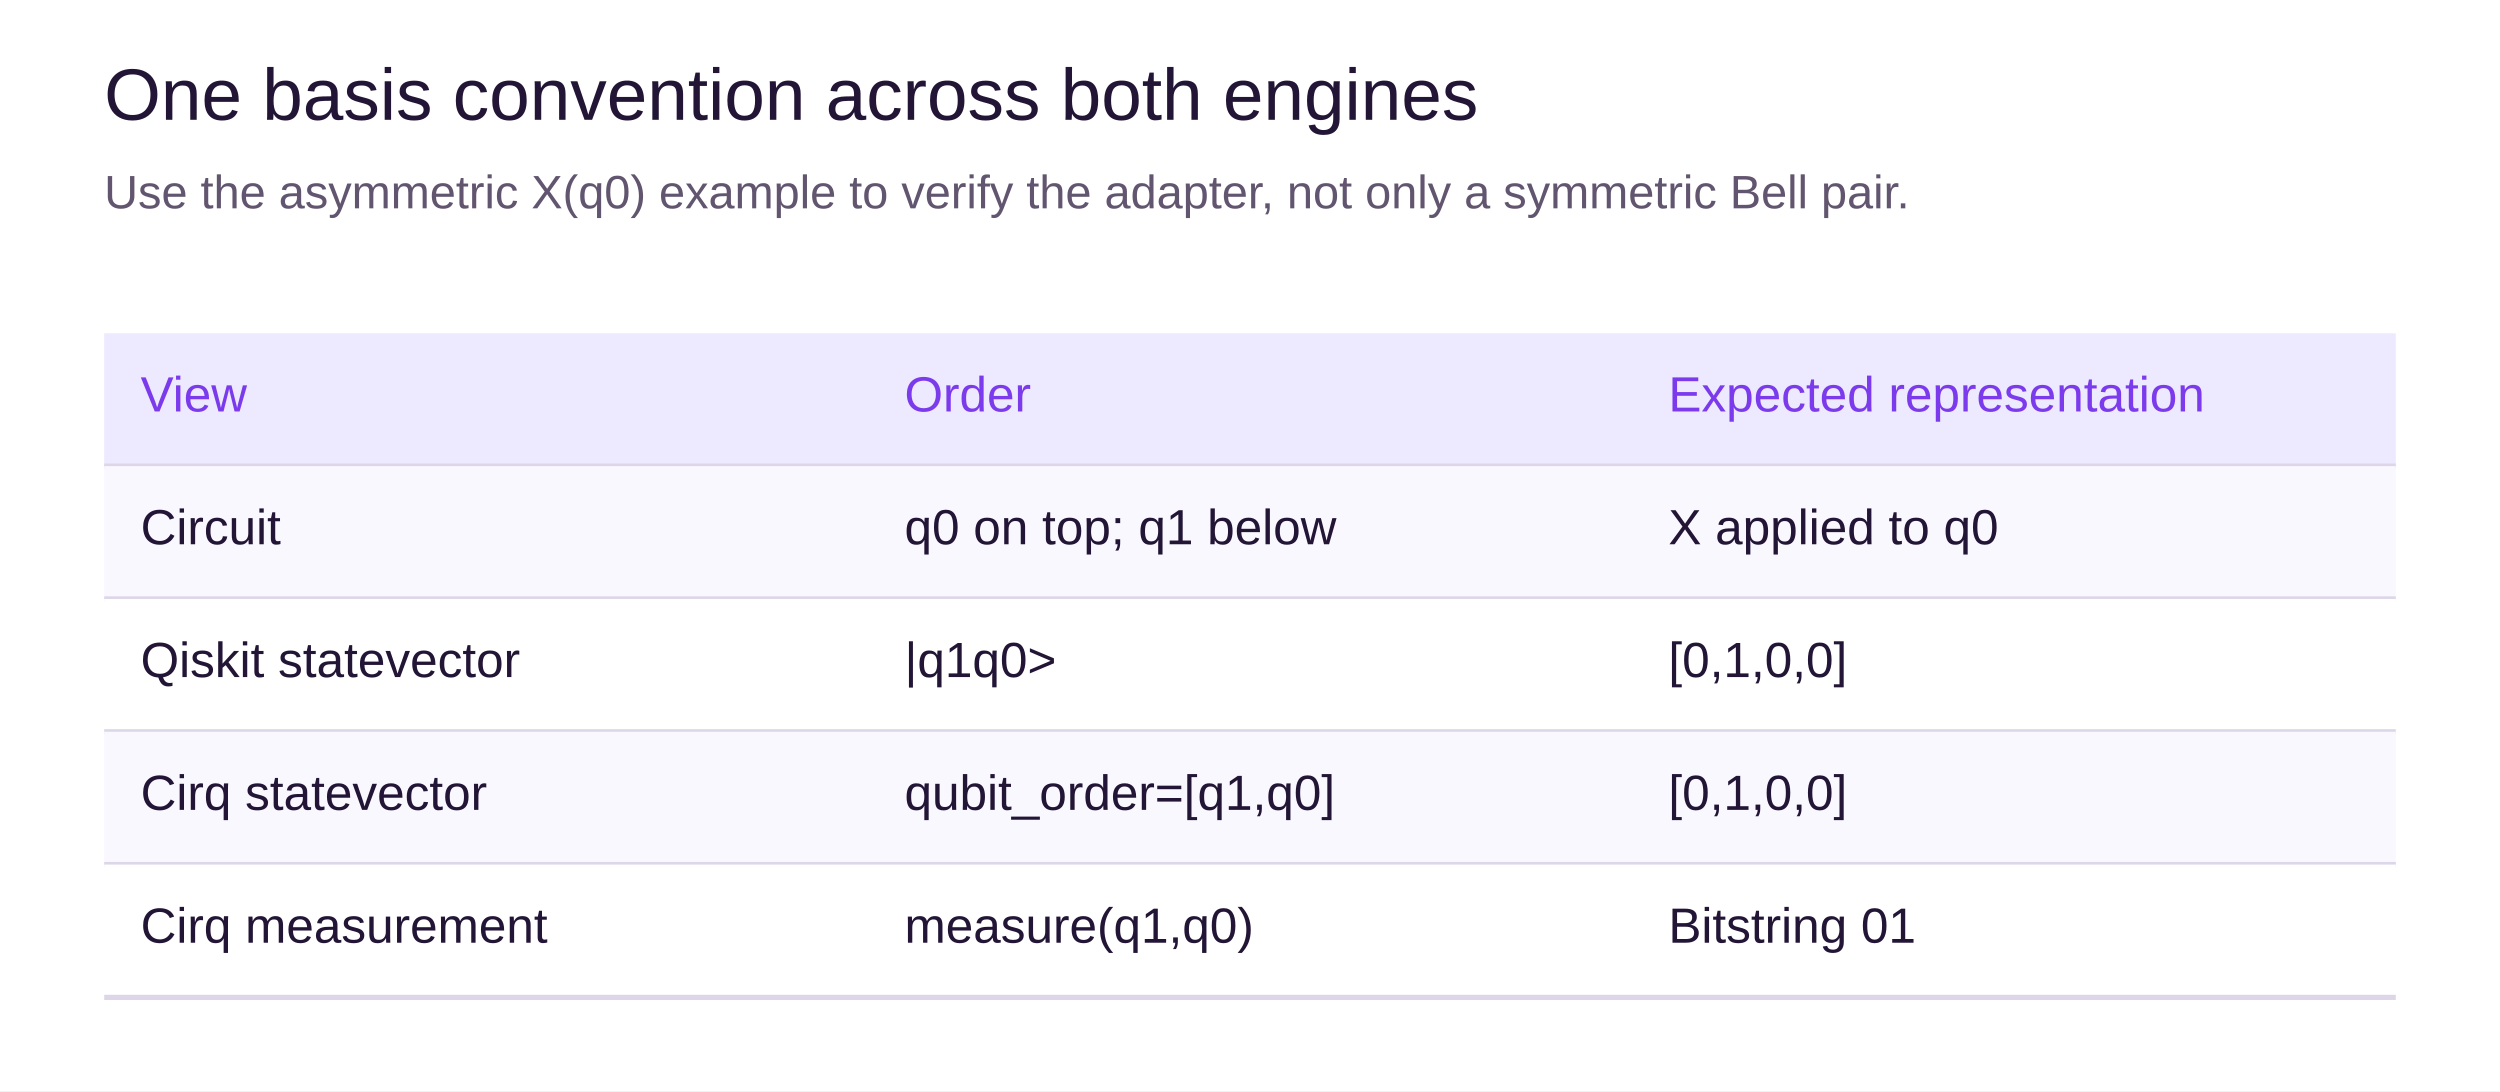
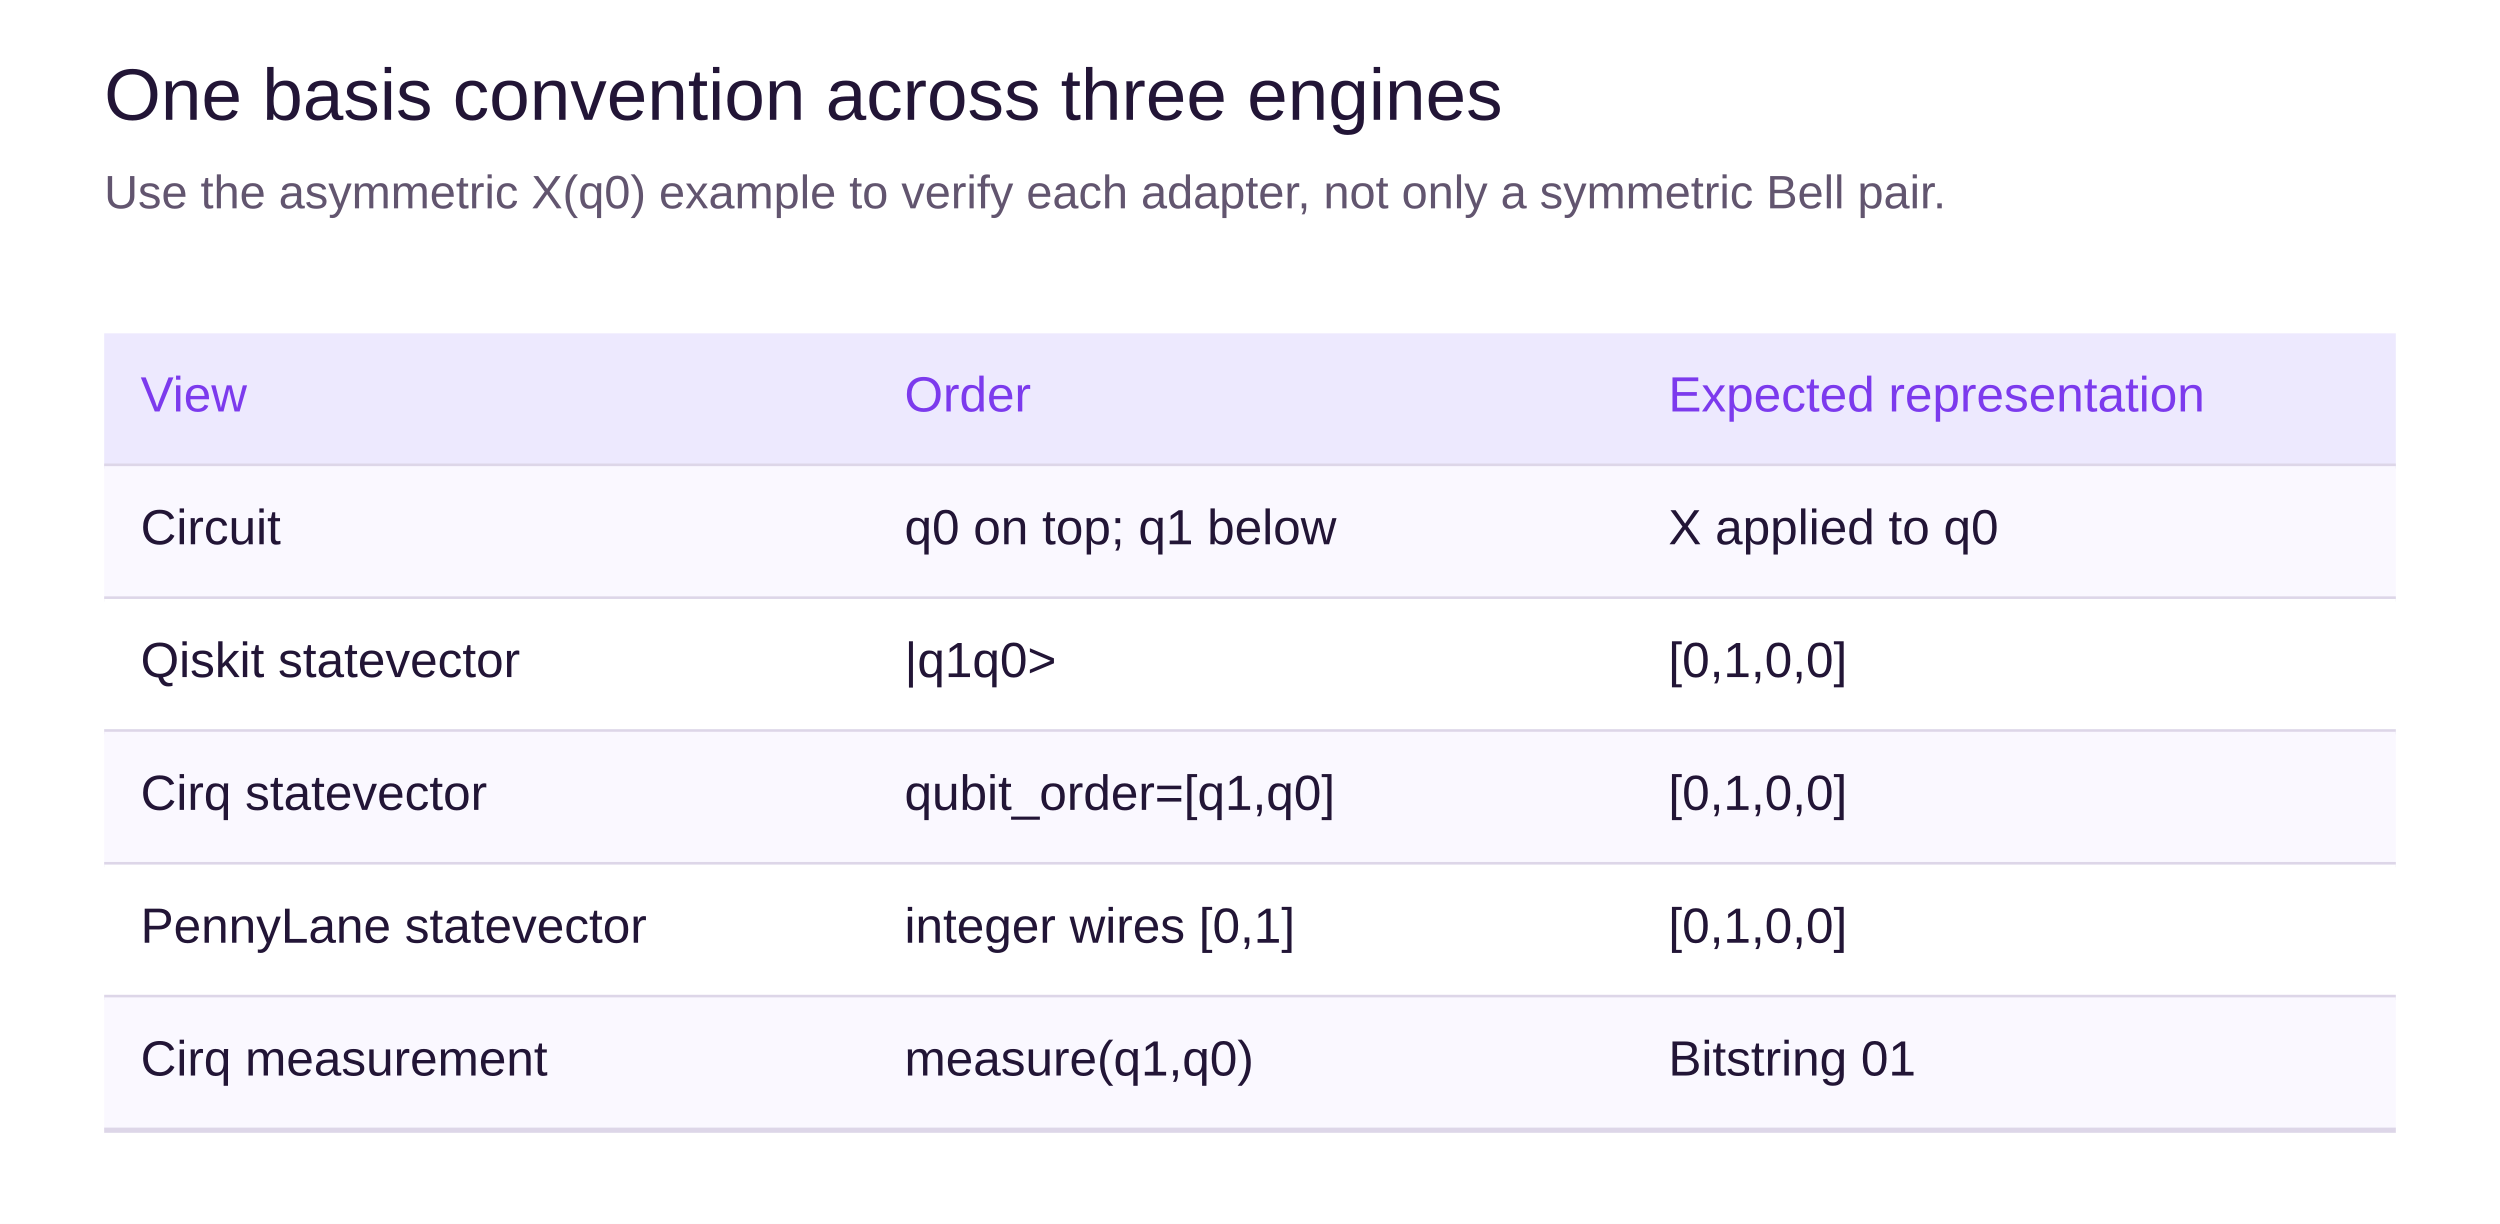
- <svg xmlns="http://www.w3.org/2000/svg" viewBox="0 0 960 419" role="img" aria-labelledby="framework-order-title framework-order-desc">
-   <rect width="960" height="419" fill="#ffffff" />
+ <svg xmlns="http://www.w3.org/2000/svg" viewBox="0 0 960 470" role="img" aria-labelledby="framework-order-title framework-order-desc">
+   <rect width="960" height="470" fill="#ffffff" />
  <g font-family="Arial, sans-serif">
-     <text x="40" y="46" font-size="28" fill="#221536" text-anchor="start">One basis convention across both engines</text>
-     <text x="40" y="80" font-size="18" fill="#62556f" text-anchor="start">Use the asymmetric X(q0) example to verify the adapter, not only a symmetric Bell pair.</text>
+     <text x="40" y="46" font-size="28" fill="#221536" text-anchor="start">One basis convention across three engines</text>
+     <text x="40" y="80" font-size="18" fill="#62556f" text-anchor="start">Use the asymmetric X(q0) example to verify each adapter, not only a symmetric Bell pair.</text>
    <rect x="40" y="128" width="880" height="51" fill="#ede9fe" />
    <text x="54" y="158" font-size="19" fill="#7c3aed" text-anchor="start">View</text>
    <text x="347.333" y="158" font-size="19" fill="#7c3aed" text-anchor="start">Order</text>
    <text x="640.667" y="158" font-size="19" fill="#7c3aed" text-anchor="start">Expected representation</text>
    <line x1="40" y1="179" x2="920" y2="179" stroke="#ddd6e8" stroke-width="2" />
    <rect x="40" y="179" width="880" height="51" fill="#faf8ff" />
    <text x="54" y="209" font-size="19" fill="#221536" text-anchor="start">Circuit</text>
    <text x="347.333" y="209" font-size="19" fill="#221536" text-anchor="start">q0 on top; q1 below</text>
    <text x="640.667" y="209" font-size="19" fill="#221536" text-anchor="start">X applied to q0</text>
    <line x1="40" y1="230" x2="920" y2="230" stroke="#ddd6e8" stroke-width="2" />
    <rect x="40" y="230" width="880" height="51" fill="#fff" />
    <text x="54" y="260" font-size="19" fill="#221536" text-anchor="start">Qiskit statevector</text>
    <text x="347.333" y="260" font-size="19" fill="#221536" text-anchor="start">|q1q0&gt;</text>
    <text x="640.667" y="260" font-size="19" fill="#221536" text-anchor="start">[0,1,0,0]</text>
    <line x1="40" y1="281" x2="920" y2="281" stroke="#ddd6e8" stroke-width="2" />
    <rect x="40" y="281" width="880" height="51" fill="#faf8ff" />
    <text x="54" y="311" font-size="19" fill="#221536" text-anchor="start">Cirq statevector</text>
    <text x="347.333" y="311" font-size="19" fill="#221536" text-anchor="start">qubit_order=[q1,q0]</text>
    <text x="640.667" y="311" font-size="19" fill="#221536" text-anchor="start">[0,1,0,0]</text>
    <line x1="40" y1="332" x2="920" y2="332" stroke="#ddd6e8" stroke-width="2" />
    <rect x="40" y="332" width="880" height="51" fill="#fff" />
-     <text x="54" y="362" font-size="19" fill="#221536" text-anchor="start">Cirq measurement</text>
-     <text x="347.333" y="362" font-size="19" fill="#221536" text-anchor="start">measure(q1,q0)</text>
-     <text x="640.667" y="362" font-size="19" fill="#221536" text-anchor="start">Bitstring 01</text>
+     <text x="54" y="362" font-size="19" fill="#221536" text-anchor="start">PennyLane statevector</text>
+     <text x="347.333" y="362" font-size="19" fill="#221536" text-anchor="start">integer wires [0,1]</text>
+     <text x="640.667" y="362" font-size="19" fill="#221536" text-anchor="start">[0,1,0,0]</text>
    <line x1="40" y1="383" x2="920" y2="383" stroke="#ddd6e8" stroke-width="2" />
+     <rect x="40" y="383" width="880" height="51" fill="#faf8ff" />
+     <text x="54" y="413" font-size="19" fill="#221536" text-anchor="start">Cirq measurement</text>
+     <text x="347.333" y="413" font-size="19" fill="#221536" text-anchor="start">measure(q1,q0)</text>
+     <text x="640.667" y="413" font-size="19" fill="#221536" text-anchor="start">Bitstring 01</text>
+     <line x1="40" y1="434" x2="920" y2="434" stroke="#ddd6e8" stroke-width="2" />
  </g>
</svg>
